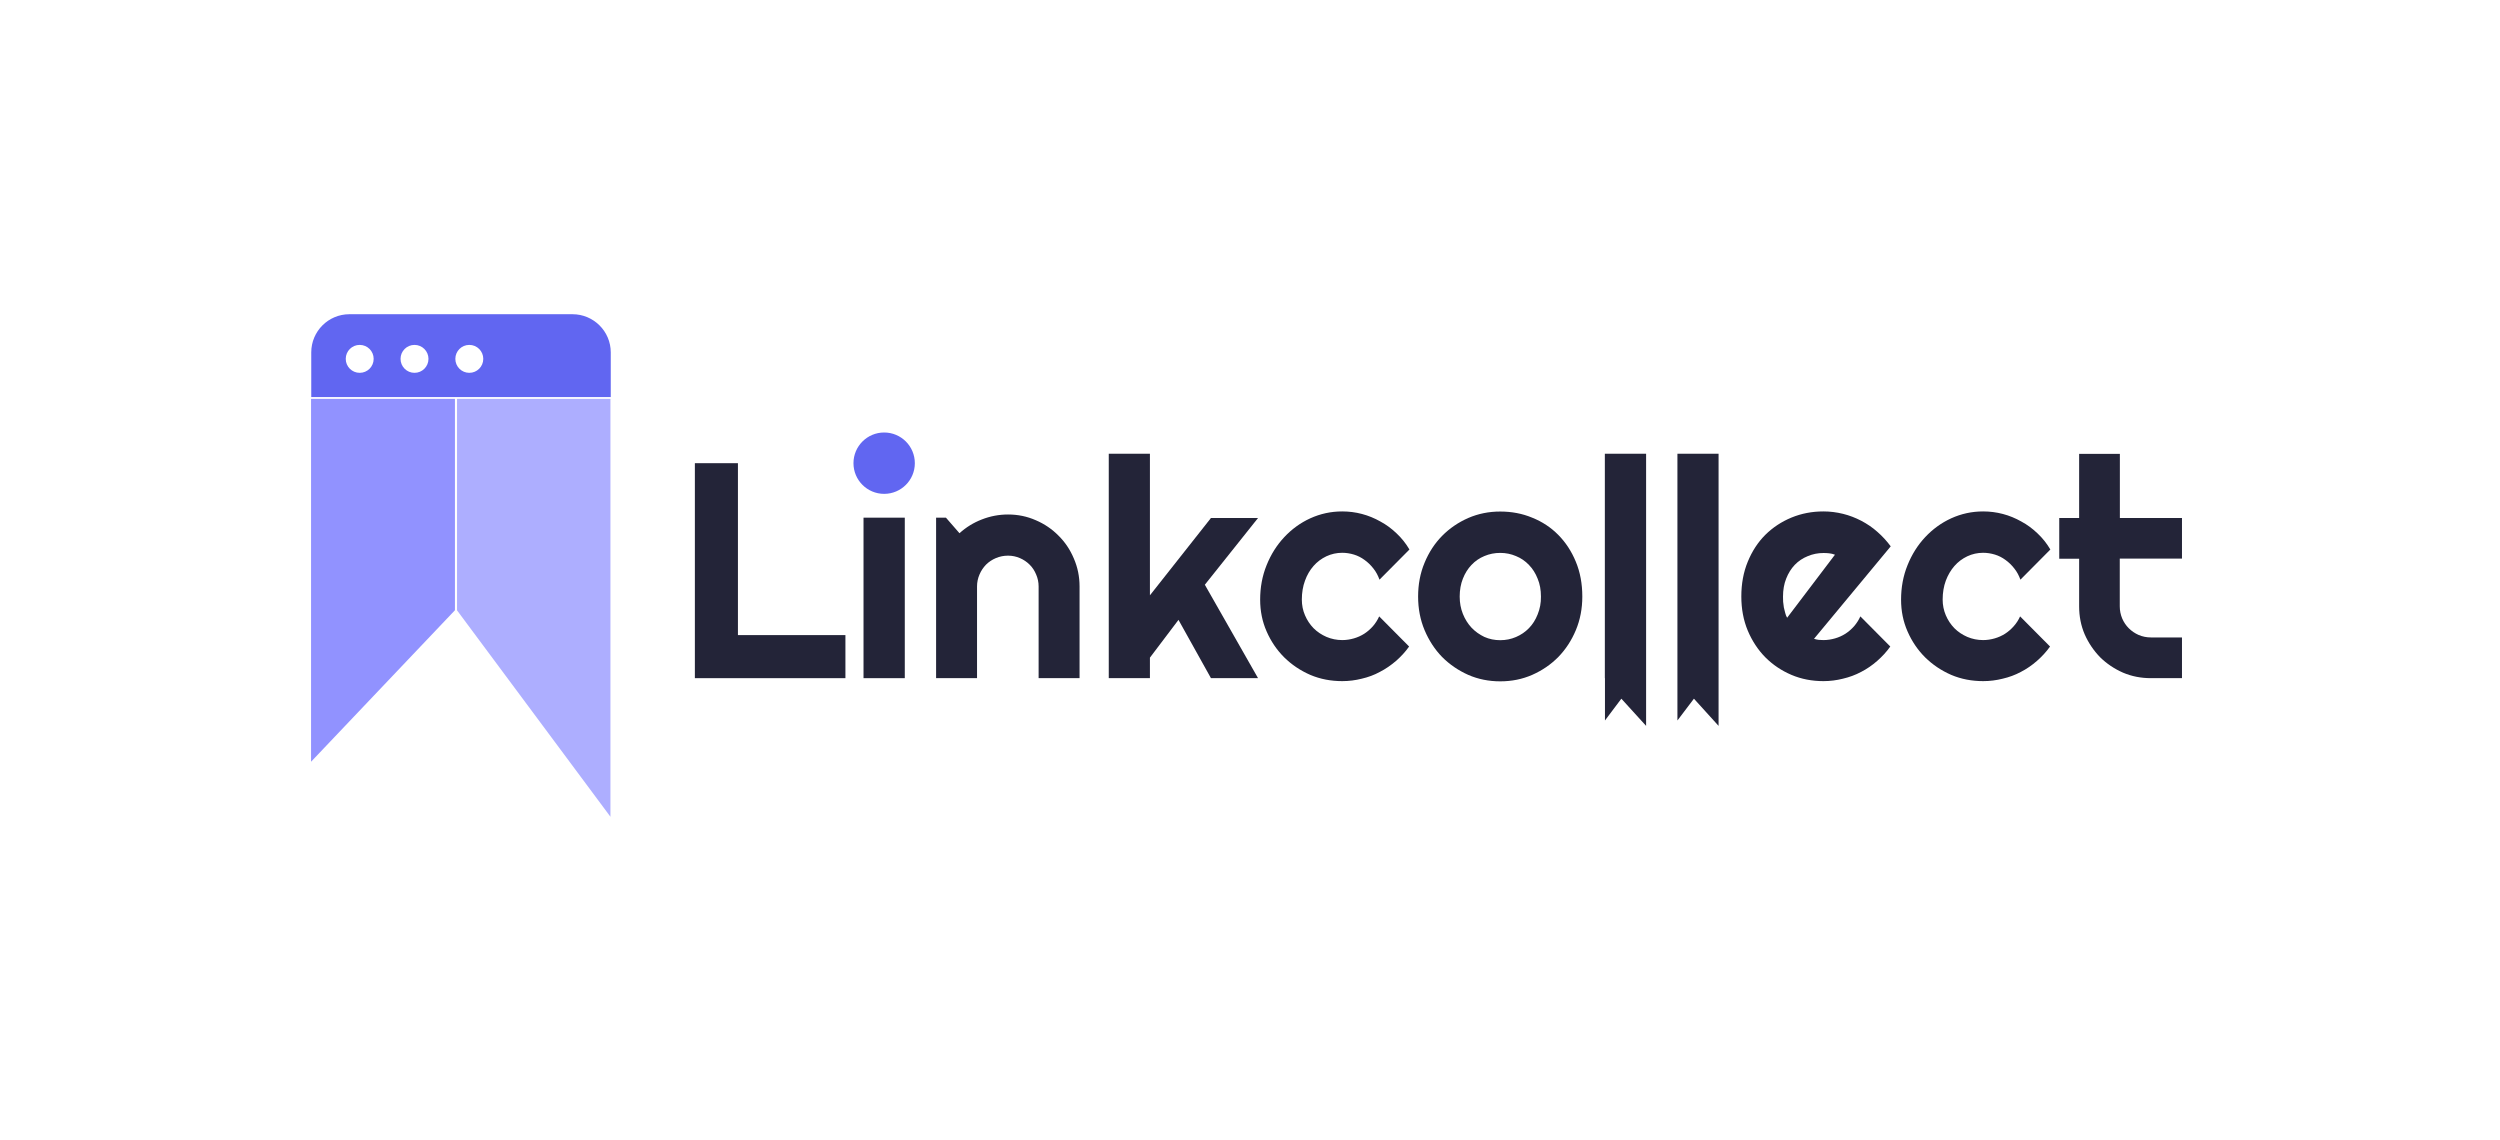
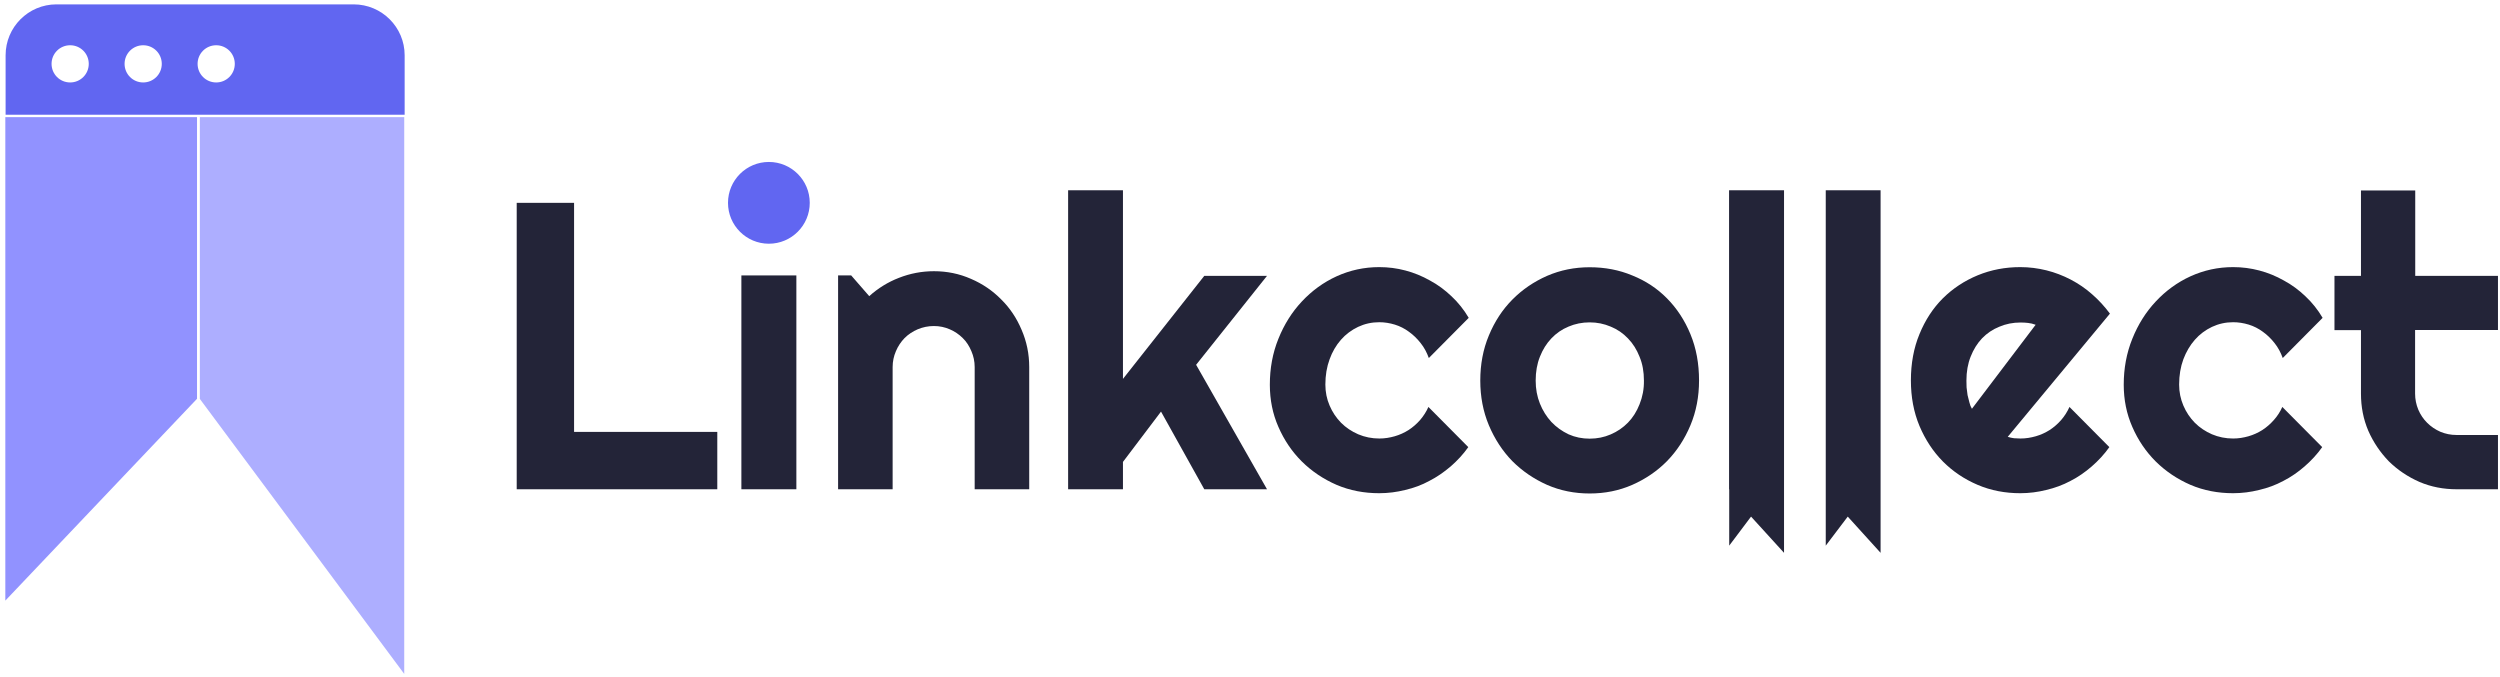
- <svg xmlns="http://www.w3.org/2000/svg" width="226" height="103" viewBox="0 0 226 103" fill="none">
-   <path d="M28.119 68.862V36.057H41.126V55.166L28.119 68.862Z" fill="#9192FF" />
-   <path d="M55.184 73.835V36.057H41.316V55.175L55.184 73.835Z" fill="#ADAEFF" />
-   <path d="M51.751 28.405H31.589C29.677 28.405 28.137 29.955 28.137 31.858V35.894H55.213V31.858C55.213 29.955 53.663 28.405 51.751 28.405ZM32.517 33.704C31.819 33.704 31.255 33.139 31.255 32.441C31.255 31.743 31.819 31.179 32.517 31.179C33.215 31.179 33.779 31.743 33.779 32.441C33.779 33.139 33.215 33.704 32.517 33.704ZM37.471 33.704C36.773 33.704 36.209 33.139 36.209 32.441C36.209 31.743 36.773 31.179 37.471 31.179C38.169 31.179 38.734 31.743 38.734 32.441C38.734 33.139 38.169 33.704 37.471 33.704ZM42.425 33.704C41.727 33.704 41.163 33.139 41.163 32.441C41.163 31.743 41.727 31.179 42.425 31.179C43.124 31.179 43.688 31.743 43.688 32.441C43.688 33.139 43.124 33.704 42.425 33.704Z" fill="#6166F1" />
-   <path d="M109.471 46.826L103.953 53.817V41.02H100.232V61.306H103.953V59.451L106.535 56.036L109.471 61.306H113.727L108.917 52.861L113.727 46.826H109.471Z" fill="#232438" />
-   <path d="M95.689 48.423C95.105 47.83 94.417 47.361 93.632 47.027C92.848 46.682 92.016 46.51 91.127 46.51C90.304 46.51 89.51 46.663 88.755 46.96C88.009 47.247 87.33 47.667 86.737 48.203L85.513 46.797H84.623V61.306H88.324V53.014C88.324 52.631 88.401 52.277 88.544 51.943C88.688 51.598 88.889 51.302 89.137 51.044C89.386 50.795 89.692 50.594 90.027 50.451C90.371 50.307 90.734 50.231 91.127 50.231C91.509 50.231 91.863 50.307 92.198 50.451C92.533 50.594 92.829 50.795 93.078 51.044C93.336 51.292 93.527 51.598 93.671 51.943C93.814 52.277 93.891 52.631 93.891 53.014V61.306H97.592V53.014C97.592 52.124 97.42 51.283 97.076 50.489C96.741 49.695 96.282 49.007 95.689 48.423Z" fill="#232438" />
-   <path d="M81.793 46.797H78.062V61.306H81.793V46.797Z" fill="#232438" />
-   <path d="M66.709 41.872H62.816V61.306H76.426V57.413H66.709V41.872Z" fill="#232438" />
-   <path d="M118.738 51.168C119.073 50.785 119.465 50.498 119.905 50.288C120.355 50.078 120.833 49.972 121.34 49.972C121.703 49.972 122.057 50.03 122.401 50.135C122.746 50.24 123.061 50.403 123.348 50.613C123.645 50.824 123.912 51.082 124.152 51.388C124.391 51.684 124.572 52.029 124.706 52.402L127.413 49.676C127.088 49.121 126.696 48.633 126.246 48.213C125.806 47.792 125.318 47.428 124.783 47.142C124.257 46.845 123.702 46.615 123.119 46.462C122.545 46.309 121.952 46.233 121.34 46.233C120.316 46.233 119.36 46.443 118.451 46.855C117.552 47.266 116.768 47.84 116.089 48.567C115.42 49.284 114.894 50.116 114.501 51.092C114.109 52.057 113.918 53.1 113.918 54.209C113.918 55.233 114.109 56.189 114.501 57.079C114.894 57.978 115.42 58.752 116.089 59.422C116.768 60.091 117.552 60.617 118.451 61.01C119.35 61.392 120.316 61.574 121.34 61.574C121.942 61.574 122.535 61.497 123.1 61.354C123.683 61.22 124.228 61.019 124.735 60.742C125.261 60.474 125.739 60.139 126.189 59.757C126.638 59.364 127.04 58.934 127.384 58.446L124.678 55.721C124.534 56.046 124.343 56.342 124.113 56.61C123.884 56.868 123.626 57.098 123.329 57.289C123.042 57.471 122.727 57.614 122.392 57.71C122.057 57.806 121.713 57.863 121.349 57.863C120.842 57.863 120.364 57.767 119.915 57.576C119.475 57.385 119.083 57.126 118.748 56.792C118.423 56.457 118.164 56.074 117.973 55.625C117.782 55.185 117.686 54.707 117.686 54.2C117.686 53.578 117.782 53.004 117.973 52.488C118.155 51.981 118.413 51.541 118.738 51.168Z" fill="#232438" />
-   <path d="M145.078 61.306H145.088V61.765V65.132L146.57 63.161L148.808 65.619V61.306V58.322V41.02H145.078V61.306Z" fill="#232438" />
-   <path d="M176.678 51.168C177.012 50.785 177.405 50.498 177.845 50.288C178.294 50.078 178.772 49.972 179.279 49.972C179.643 49.972 179.996 50.03 180.341 50.135C180.685 50.24 181.001 50.403 181.288 50.613C181.584 50.824 181.852 51.082 182.091 51.388C182.33 51.684 182.512 52.029 182.646 52.402L185.352 49.676C185.027 49.121 184.635 48.633 184.186 48.213C183.746 47.792 183.258 47.428 182.722 47.142C182.196 46.845 181.642 46.615 181.058 46.462C180.475 46.309 179.891 46.233 179.279 46.233C178.256 46.233 177.299 46.443 176.391 46.855C175.492 47.266 174.708 47.84 174.028 48.567C173.359 49.284 172.833 50.116 172.441 51.092C172.049 52.057 171.857 53.1 171.857 54.209C171.857 55.233 172.049 56.189 172.441 57.079C172.833 57.978 173.359 58.752 174.028 59.422C174.708 60.091 175.492 60.617 176.391 61.01C177.29 61.392 178.256 61.574 179.279 61.574C179.882 61.574 180.475 61.497 181.039 61.354C181.622 61.22 182.168 61.019 182.684 60.742C183.21 60.474 183.688 60.139 184.128 59.757C184.578 59.364 184.979 58.934 185.324 58.446L182.617 55.721C182.474 56.046 182.282 56.342 182.043 56.61C181.814 56.868 181.555 57.098 181.259 57.289C180.972 57.471 180.656 57.614 180.322 57.71C179.987 57.806 179.643 57.863 179.279 57.863C178.772 57.863 178.294 57.767 177.845 57.576C177.405 57.385 177.012 57.126 176.678 56.792C176.353 56.457 176.094 56.074 175.903 55.625C175.712 55.175 175.616 54.707 175.616 54.2C175.616 53.578 175.712 53.004 175.903 52.488C176.094 51.981 176.353 51.541 176.678 51.168Z" fill="#232438" />
-   <path d="M197.251 50.508V46.826H191.636V41.03H187.954V46.826H186.156V50.508H187.954V54.822C187.954 55.711 188.117 56.553 188.452 57.337C188.796 58.121 189.265 58.81 189.848 59.413C190.441 59.996 191.139 60.465 191.923 60.809C192.708 61.144 193.549 61.306 194.448 61.306H197.251V57.624H194.439C194.047 57.624 193.683 57.547 193.339 57.404C192.995 57.251 192.698 57.05 192.44 56.792C192.191 56.543 191.99 56.247 191.847 55.912C191.703 55.568 191.627 55.204 191.627 54.812V50.499H197.251V50.508Z" fill="#232438" />
-   <path d="M169.715 48.079C169.266 47.677 168.778 47.352 168.252 47.075C167.736 46.807 167.191 46.596 166.617 46.453C166.033 46.309 165.45 46.233 164.838 46.233C163.814 46.233 162.858 46.415 161.949 46.788C161.05 47.161 160.266 47.677 159.587 48.347C158.918 49.016 158.392 49.819 157.999 50.776C157.607 51.723 157.416 52.775 157.416 53.922C157.416 55.041 157.607 56.074 157.999 57.012C158.392 57.939 158.918 58.743 159.587 59.422C160.266 60.101 161.05 60.627 161.949 61.01C162.848 61.392 163.814 61.574 164.838 61.574C165.44 61.574 166.033 61.497 166.598 61.354C167.171 61.22 167.726 61.019 168.243 60.742C168.769 60.474 169.247 60.139 169.687 59.757C170.136 59.364 170.538 58.934 170.882 58.446L168.176 55.721C168.032 56.046 167.841 56.342 167.611 56.61C167.382 56.868 167.124 57.098 166.827 57.289C166.54 57.471 166.225 57.614 165.89 57.71C165.555 57.806 165.211 57.863 164.847 57.863C164.704 57.863 164.56 57.853 164.417 57.844C164.273 57.825 164.13 57.796 163.987 57.748L170.921 49.389C170.567 48.911 170.165 48.471 169.715 48.079ZM161.557 55.845C161.481 55.721 161.423 55.577 161.385 55.414C161.347 55.252 161.299 55.089 161.261 54.917C161.232 54.735 161.213 54.563 161.194 54.391C161.184 54.219 161.184 54.066 161.184 53.932C161.184 53.33 161.28 52.784 161.471 52.306C161.662 51.818 161.921 51.407 162.246 51.063C162.581 50.718 162.963 50.46 163.413 50.279C163.862 50.087 164.34 49.992 164.847 49.992C165.029 49.992 165.201 50.001 165.364 50.02C165.536 50.039 165.708 50.078 165.88 50.145L161.557 55.845Z" fill="#232438" />
-   <path d="M140.87 48.356C140.2 47.677 139.416 47.161 138.507 46.797C137.618 46.424 136.652 46.243 135.619 46.243C134.596 46.243 133.639 46.434 132.731 46.826C131.841 47.218 131.047 47.754 130.368 48.442C129.699 49.121 129.173 49.925 128.781 50.872C128.389 51.809 128.197 52.832 128.197 53.932C128.197 55.013 128.389 56.027 128.781 56.964C129.173 57.892 129.699 58.705 130.368 59.393C131.047 60.072 131.832 60.608 132.731 61.01C133.63 61.402 134.596 61.593 135.619 61.593C136.652 61.593 137.608 61.402 138.507 61.01C139.416 60.608 140.2 60.072 140.87 59.393C141.539 58.705 142.065 57.901 142.457 56.964C142.849 56.027 143.041 55.013 143.041 53.932C143.041 52.775 142.849 51.733 142.457 50.786C142.065 49.829 141.53 49.026 140.87 48.356ZM139.005 55.539C138.813 56.027 138.555 56.438 138.22 56.782C137.886 57.127 137.494 57.394 137.044 57.586C136.604 57.777 136.126 57.873 135.619 57.873C135.112 57.873 134.634 57.777 134.184 57.576C133.744 57.366 133.352 57.088 133.018 56.734C132.692 56.381 132.434 55.969 132.243 55.491C132.052 55.013 131.956 54.496 131.956 53.932C131.956 53.339 132.052 52.794 132.243 52.316C132.434 51.828 132.692 51.417 133.018 51.073C133.352 50.719 133.744 50.451 134.184 50.269C134.634 50.078 135.112 49.982 135.619 49.982C136.126 49.982 136.595 50.078 137.044 50.269C137.494 50.451 137.886 50.719 138.22 51.073C138.555 51.417 138.813 51.828 139.005 52.316C139.206 52.794 139.301 53.33 139.301 53.932C139.311 54.506 139.206 55.042 139.005 55.539Z" fill="#232438" />
-   <path d="M151.639 58.322V61.306V61.765V65.132L153.131 63.161L155.359 65.619V61.306V58.322V41.02H151.639V58.322Z" fill="#232438" />
-   <path d="M79.928 44.645C81.46 44.645 82.701 43.404 82.701 41.872C82.701 40.34 81.46 39.098 79.928 39.098C78.396 39.098 77.154 40.34 77.154 41.872C77.154 43.404 78.396 44.645 79.928 44.645Z" fill="#6166F1" />
+ <svg xmlns="http://www.w3.org/2000/svg" width="170" height="46" viewBox="0 0 170 46" fill="none">
+   <path d="M0.362 40.842V7.965H13.398V27.116L0.362 40.842Z" fill="#9192FF" />
+   <path d="M27.488 45.826V7.965H13.589V27.126L27.488 45.826Z" fill="#ADAEFF" />
+   <path d="M24.046 0.297H3.841C1.924 0.297 0.381 1.85 0.381 3.758V7.802H27.516V3.758C27.516 1.85 25.963 0.297 24.046 0.297ZM4.771 5.607C4.071 5.607 3.506 5.042 3.506 4.342C3.506 3.643 4.071 3.077 4.771 3.077C5.471 3.077 6.036 3.643 6.036 4.342C6.036 5.042 5.471 5.607 4.771 5.607ZM9.736 5.607C9.036 5.607 8.471 5.042 8.471 4.342C8.471 3.643 9.036 3.077 9.736 3.077C10.436 3.077 11.001 3.643 11.001 4.342C11.001 5.042 10.436 5.607 9.736 5.607ZM14.701 5.607C14.001 5.607 13.436 5.042 13.436 4.342C13.436 3.643 14.001 3.077 14.701 3.077C15.401 3.077 15.966 3.643 15.966 4.342C15.966 5.042 15.401 5.607 14.701 5.607Z" fill="#6166F1" />
+   <path d="M81.891 18.758L76.361 25.765V12.94H72.632V33.27H76.361V31.41L78.949 27.988L81.891 33.27H86.157L81.336 24.806L86.157 18.758H81.891Z" fill="#232438" />
+   <path d="M68.08 20.359C67.495 19.764 66.805 19.295 66.019 18.959C65.233 18.614 64.399 18.442 63.508 18.442C62.683 18.442 61.888 18.595 61.13 18.892C60.383 19.18 59.702 19.602 59.108 20.138L57.881 18.729H56.99V33.27H60.699V24.959C60.699 24.576 60.776 24.221 60.92 23.886C61.063 23.541 61.265 23.244 61.514 22.985C61.763 22.736 62.07 22.535 62.405 22.391C62.75 22.247 63.115 22.17 63.508 22.17C63.891 22.17 64.246 22.247 64.581 22.391C64.916 22.535 65.214 22.736 65.463 22.985C65.722 23.234 65.913 23.541 66.057 23.886C66.201 24.221 66.278 24.576 66.278 24.959V33.27H69.987V24.959C69.987 24.068 69.814 23.225 69.469 22.429C69.134 21.634 68.674 20.943 68.08 20.359Z" fill="#232438" />
+   <path d="M54.153 18.729H50.414V33.27H54.153V18.729Z" fill="#232438" />
+   <path d="M39.037 13.793H35.136V33.27H48.776V29.369H39.037V13.793Z" fill="#232438" />
+   <path d="M91.179 23.11C91.515 22.726 91.908 22.439 92.349 22.228C92.799 22.017 93.278 21.911 93.786 21.911C94.151 21.911 94.505 21.969 94.85 22.074C95.195 22.18 95.512 22.343 95.799 22.554C96.096 22.765 96.365 23.023 96.604 23.33C96.844 23.627 97.026 23.972 97.16 24.346L99.873 21.614C99.547 21.058 99.154 20.57 98.704 20.148C98.263 19.726 97.774 19.362 97.237 19.074C96.71 18.777 96.154 18.547 95.569 18.394C94.994 18.24 94.4 18.164 93.786 18.164C92.761 18.164 91.802 18.375 90.892 18.787C89.991 19.199 89.205 19.774 88.524 20.503C87.853 21.221 87.326 22.055 86.933 23.033C86.54 24.001 86.349 25.046 86.349 26.158C86.349 27.183 86.54 28.142 86.933 29.033C87.326 29.934 87.853 30.71 88.524 31.381C89.205 32.052 89.991 32.58 90.892 32.972C91.793 33.356 92.761 33.538 93.786 33.538C94.39 33.538 94.984 33.461 95.55 33.318C96.135 33.183 96.681 32.982 97.189 32.704C97.716 32.436 98.195 32.1 98.646 31.717C99.097 31.324 99.499 30.892 99.844 30.404L97.132 27.672C96.988 27.998 96.796 28.295 96.566 28.563C96.336 28.822 96.077 29.052 95.78 29.244C95.493 29.426 95.176 29.57 94.841 29.666C94.505 29.762 94.16 29.819 93.796 29.819C93.288 29.819 92.809 29.723 92.358 29.532C91.917 29.34 91.524 29.081 91.189 28.745C90.863 28.41 90.604 28.027 90.412 27.576C90.221 27.135 90.125 26.656 90.125 26.148C90.125 25.525 90.221 24.95 90.412 24.432C90.595 23.924 90.853 23.483 91.179 23.11Z" fill="#232438" />
+   <path d="M117.576 33.27H117.586V33.73V37.104L119.071 35.129L121.314 37.592V33.27V30.279V12.94H117.576V33.27Z" fill="#232438" />
+   <path d="M149.245 23.11C149.58 22.726 149.973 22.439 150.414 22.228C150.865 22.017 151.344 21.911 151.852 21.911C152.216 21.911 152.571 21.969 152.916 22.074C153.261 22.18 153.577 22.343 153.865 22.554C154.162 22.765 154.43 23.023 154.67 23.33C154.909 23.627 155.092 23.972 155.226 24.346L157.938 21.614C157.612 21.058 157.219 20.57 156.769 20.148C156.328 19.726 155.839 19.362 155.302 19.074C154.775 18.777 154.219 18.547 153.635 18.394C153.05 18.24 152.465 18.164 151.852 18.164C150.826 18.164 149.868 18.375 148.957 18.787C148.056 19.199 147.27 19.774 146.59 20.503C145.919 21.221 145.392 22.055 144.999 23.033C144.606 24.001 144.414 25.046 144.414 26.158C144.414 27.183 144.606 28.142 144.999 29.033C145.392 29.934 145.919 30.71 146.59 31.381C147.27 32.052 148.056 32.58 148.957 32.972C149.858 33.356 150.826 33.538 151.852 33.538C152.456 33.538 153.05 33.461 153.616 33.318C154.2 33.183 154.747 32.982 155.264 32.704C155.791 32.436 156.271 32.1 156.711 31.717C157.162 31.324 157.565 30.892 157.91 30.404L155.197 27.672C155.053 27.998 154.862 28.295 154.622 28.563C154.392 28.822 154.133 29.052 153.836 29.244C153.548 29.426 153.232 29.57 152.897 29.666C152.561 29.762 152.216 29.819 151.852 29.819C151.344 29.819 150.865 29.723 150.414 29.532C149.973 29.34 149.58 29.081 149.245 28.745C148.919 28.41 148.66 28.027 148.468 27.576C148.277 27.126 148.181 26.656 148.181 26.148C148.181 25.525 148.277 24.95 148.468 24.432C148.66 23.924 148.919 23.483 149.245 23.11Z" fill="#232438" />
+   <path d="M169.862 22.448V18.758H164.236V12.95H160.546V18.758H158.744V22.448H160.546V26.771C160.546 27.662 160.708 28.506 161.044 29.292C161.389 30.078 161.859 30.768 162.443 31.372C163.038 31.956 163.737 32.426 164.523 32.771C165.309 33.107 166.153 33.27 167.054 33.27H169.862V29.579H167.044C166.651 29.579 166.287 29.503 165.942 29.359C165.597 29.206 165.3 29.004 165.041 28.745C164.792 28.496 164.59 28.199 164.447 27.864C164.303 27.519 164.226 27.154 164.226 26.761V22.439H169.862V22.448Z" fill="#232438" />
+   <path d="M142.267 20.014C141.817 19.611 141.328 19.285 140.801 19.007C140.283 18.739 139.737 18.528 139.161 18.384C138.577 18.24 137.992 18.164 137.379 18.164C136.353 18.164 135.395 18.346 134.484 18.72C133.583 19.093 132.797 19.611 132.117 20.282C131.446 20.953 130.918 21.758 130.525 22.717C130.132 23.666 129.941 24.72 129.941 25.87C129.941 26.991 130.132 28.027 130.525 28.966C130.918 29.896 131.446 30.701 132.117 31.381C132.797 32.062 133.583 32.589 134.484 32.972C135.385 33.356 136.353 33.538 137.379 33.538C137.983 33.538 138.577 33.461 139.142 33.318C139.717 33.183 140.273 32.982 140.791 32.704C141.318 32.436 141.797 32.1 142.238 31.717C142.689 31.324 143.091 30.892 143.436 30.404L140.724 27.672C140.58 27.998 140.388 28.295 140.158 28.563C139.928 28.822 139.67 29.052 139.372 29.244C139.085 29.426 138.769 29.57 138.433 29.666C138.098 29.762 137.753 29.819 137.388 29.819C137.245 29.819 137.101 29.809 136.957 29.8C136.813 29.781 136.669 29.752 136.526 29.704L143.475 21.327C143.12 20.848 142.718 20.407 142.267 20.014ZM134.091 27.797C134.014 27.672 133.957 27.528 133.919 27.365C133.88 27.202 133.832 27.039 133.794 26.867C133.765 26.685 133.746 26.512 133.727 26.34C133.717 26.167 133.717 26.014 133.717 25.88C133.717 25.276 133.813 24.729 134.005 24.25C134.197 23.761 134.455 23.349 134.781 23.004C135.117 22.659 135.5 22.4 135.951 22.218C136.401 22.026 136.88 21.931 137.388 21.931C137.57 21.931 137.743 21.94 137.906 21.959C138.078 21.979 138.251 22.017 138.423 22.084L134.091 27.797Z" fill="#232438" />
+   <path d="M113.359 20.292C112.688 19.611 111.902 19.093 110.991 18.729C110.1 18.355 109.132 18.173 108.097 18.173C107.071 18.173 106.113 18.365 105.202 18.758C104.311 19.151 103.515 19.688 102.835 20.378C102.164 21.058 101.636 21.863 101.243 22.812C100.85 23.752 100.659 24.777 100.659 25.88C100.659 26.963 100.85 27.979 101.243 28.918C101.636 29.848 102.164 30.663 102.835 31.353C103.515 32.033 104.301 32.57 105.202 32.972C106.103 33.365 107.071 33.557 108.097 33.557C109.132 33.557 110.09 33.365 110.991 32.972C111.902 32.57 112.688 32.033 113.359 31.353C114.03 30.663 114.557 29.857 114.95 28.918C115.343 27.979 115.535 26.963 115.535 25.88C115.535 24.72 115.343 23.675 114.95 22.726C114.557 21.768 114.02 20.962 113.359 20.292ZM111.49 27.49C111.298 27.979 111.039 28.391 110.704 28.736C110.368 29.081 109.975 29.349 109.525 29.541C109.084 29.733 108.605 29.829 108.097 29.829C107.589 29.829 107.109 29.733 106.659 29.532C106.218 29.321 105.825 29.043 105.49 28.688C105.164 28.333 104.905 27.921 104.713 27.442C104.521 26.963 104.426 26.445 104.426 25.88C104.426 25.285 104.521 24.739 104.713 24.26C104.905 23.771 105.164 23.359 105.49 23.014C105.825 22.659 106.218 22.391 106.659 22.209C107.109 22.017 107.589 21.921 108.097 21.921C108.605 21.921 109.074 22.017 109.525 22.209C109.975 22.391 110.368 22.659 110.704 23.014C111.039 23.359 111.298 23.771 111.49 24.26C111.691 24.739 111.787 25.276 111.787 25.88C111.796 26.455 111.691 26.991 111.49 27.49Z" fill="#232438" />
+   <path d="M124.151 30.279V33.27V33.73V37.104L125.647 35.129L127.88 37.592V33.27V30.279V12.94H124.151V30.279Z" fill="#232438" />
+   <path d="M52.284 16.573C53.819 16.573 55.063 15.328 55.063 13.793C55.063 12.258 53.819 11.013 52.284 11.013C50.748 11.013 49.504 12.258 49.504 13.793C49.504 15.328 50.748 16.573 52.284 16.573Z" fill="#6166F1" />
</svg>
